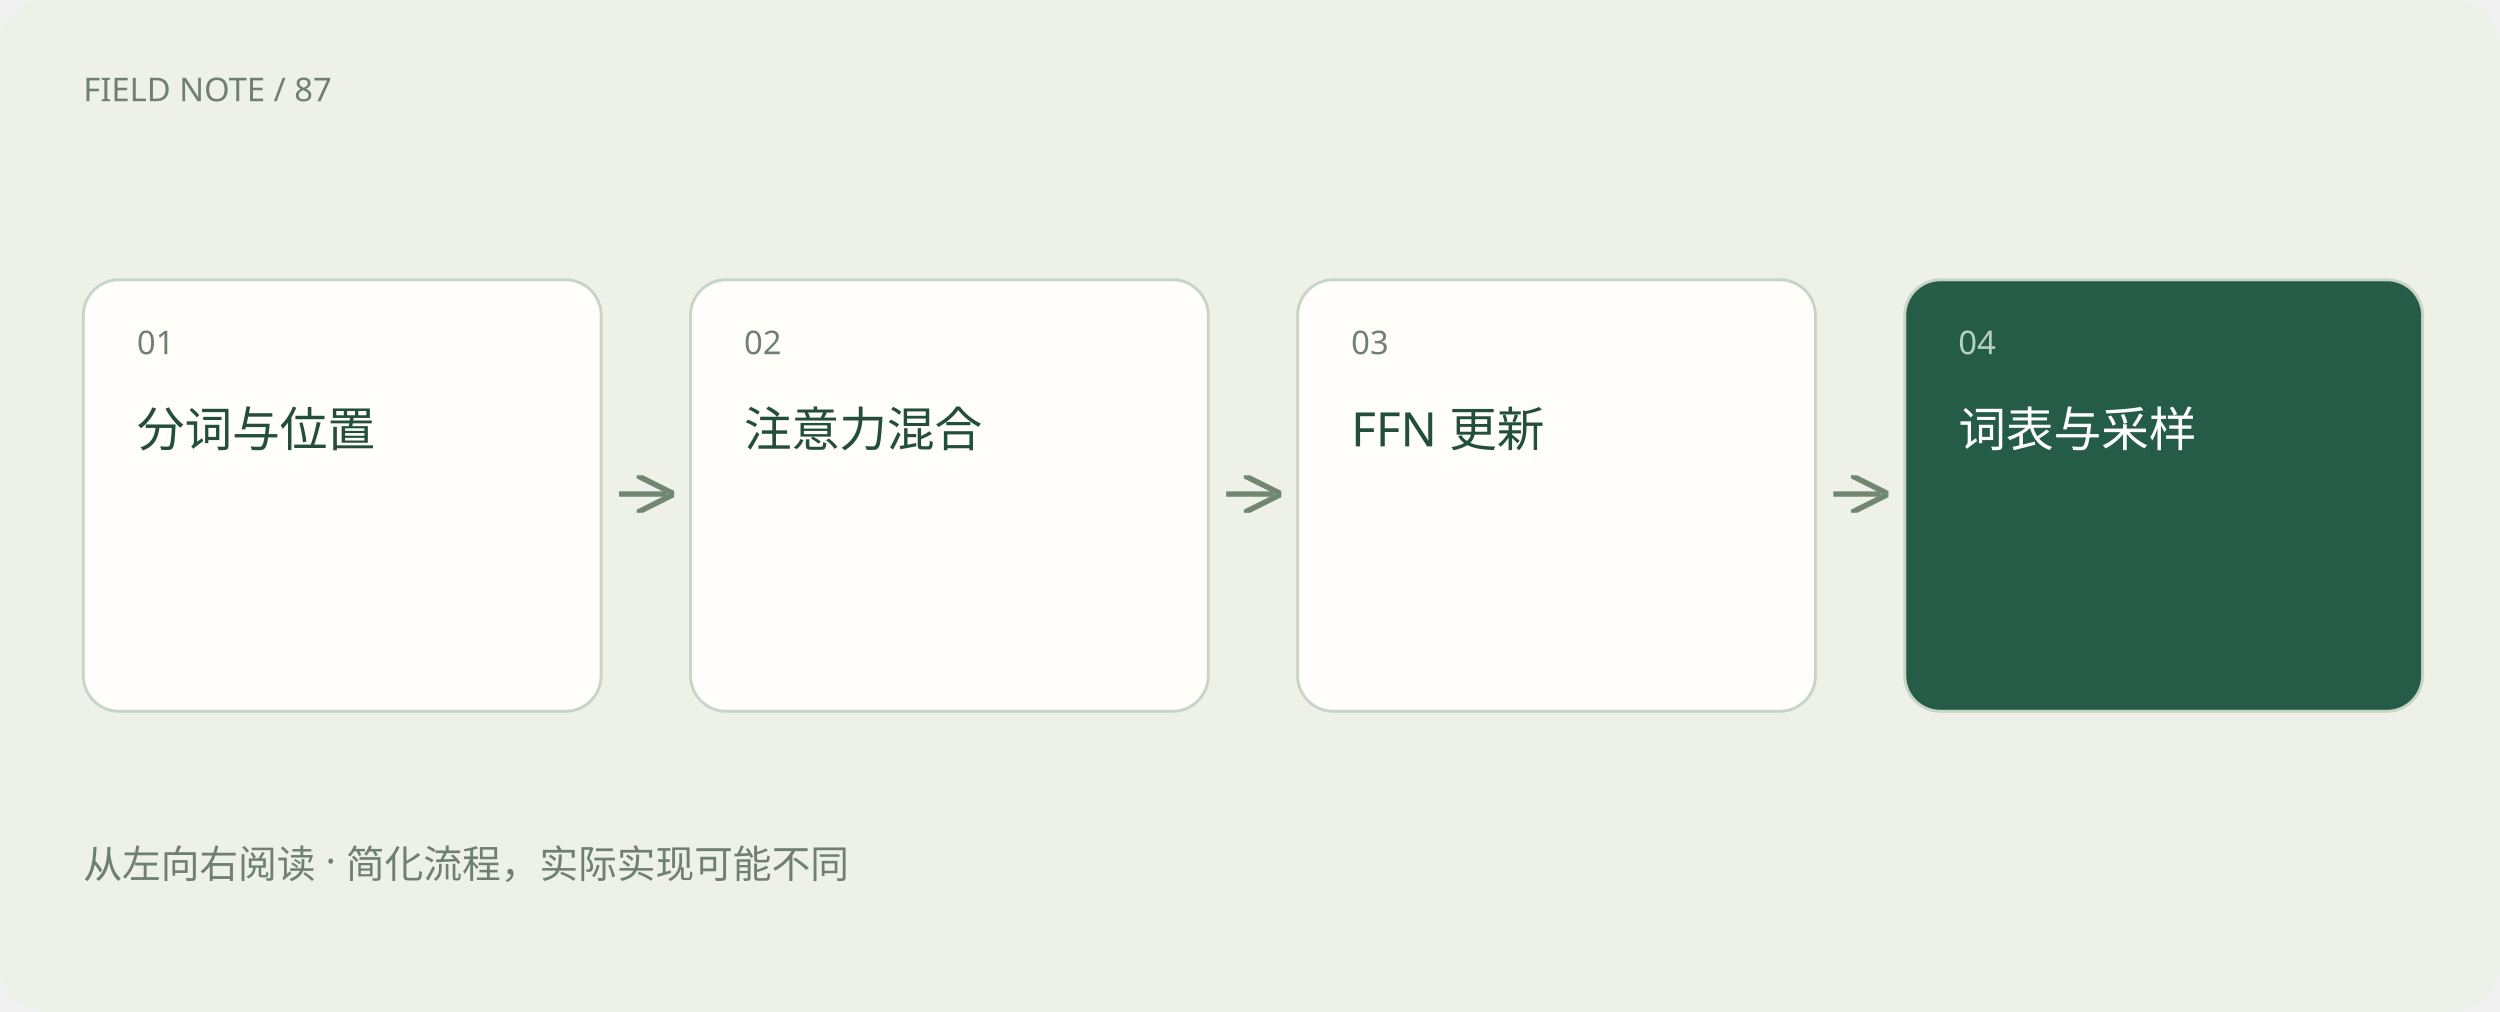
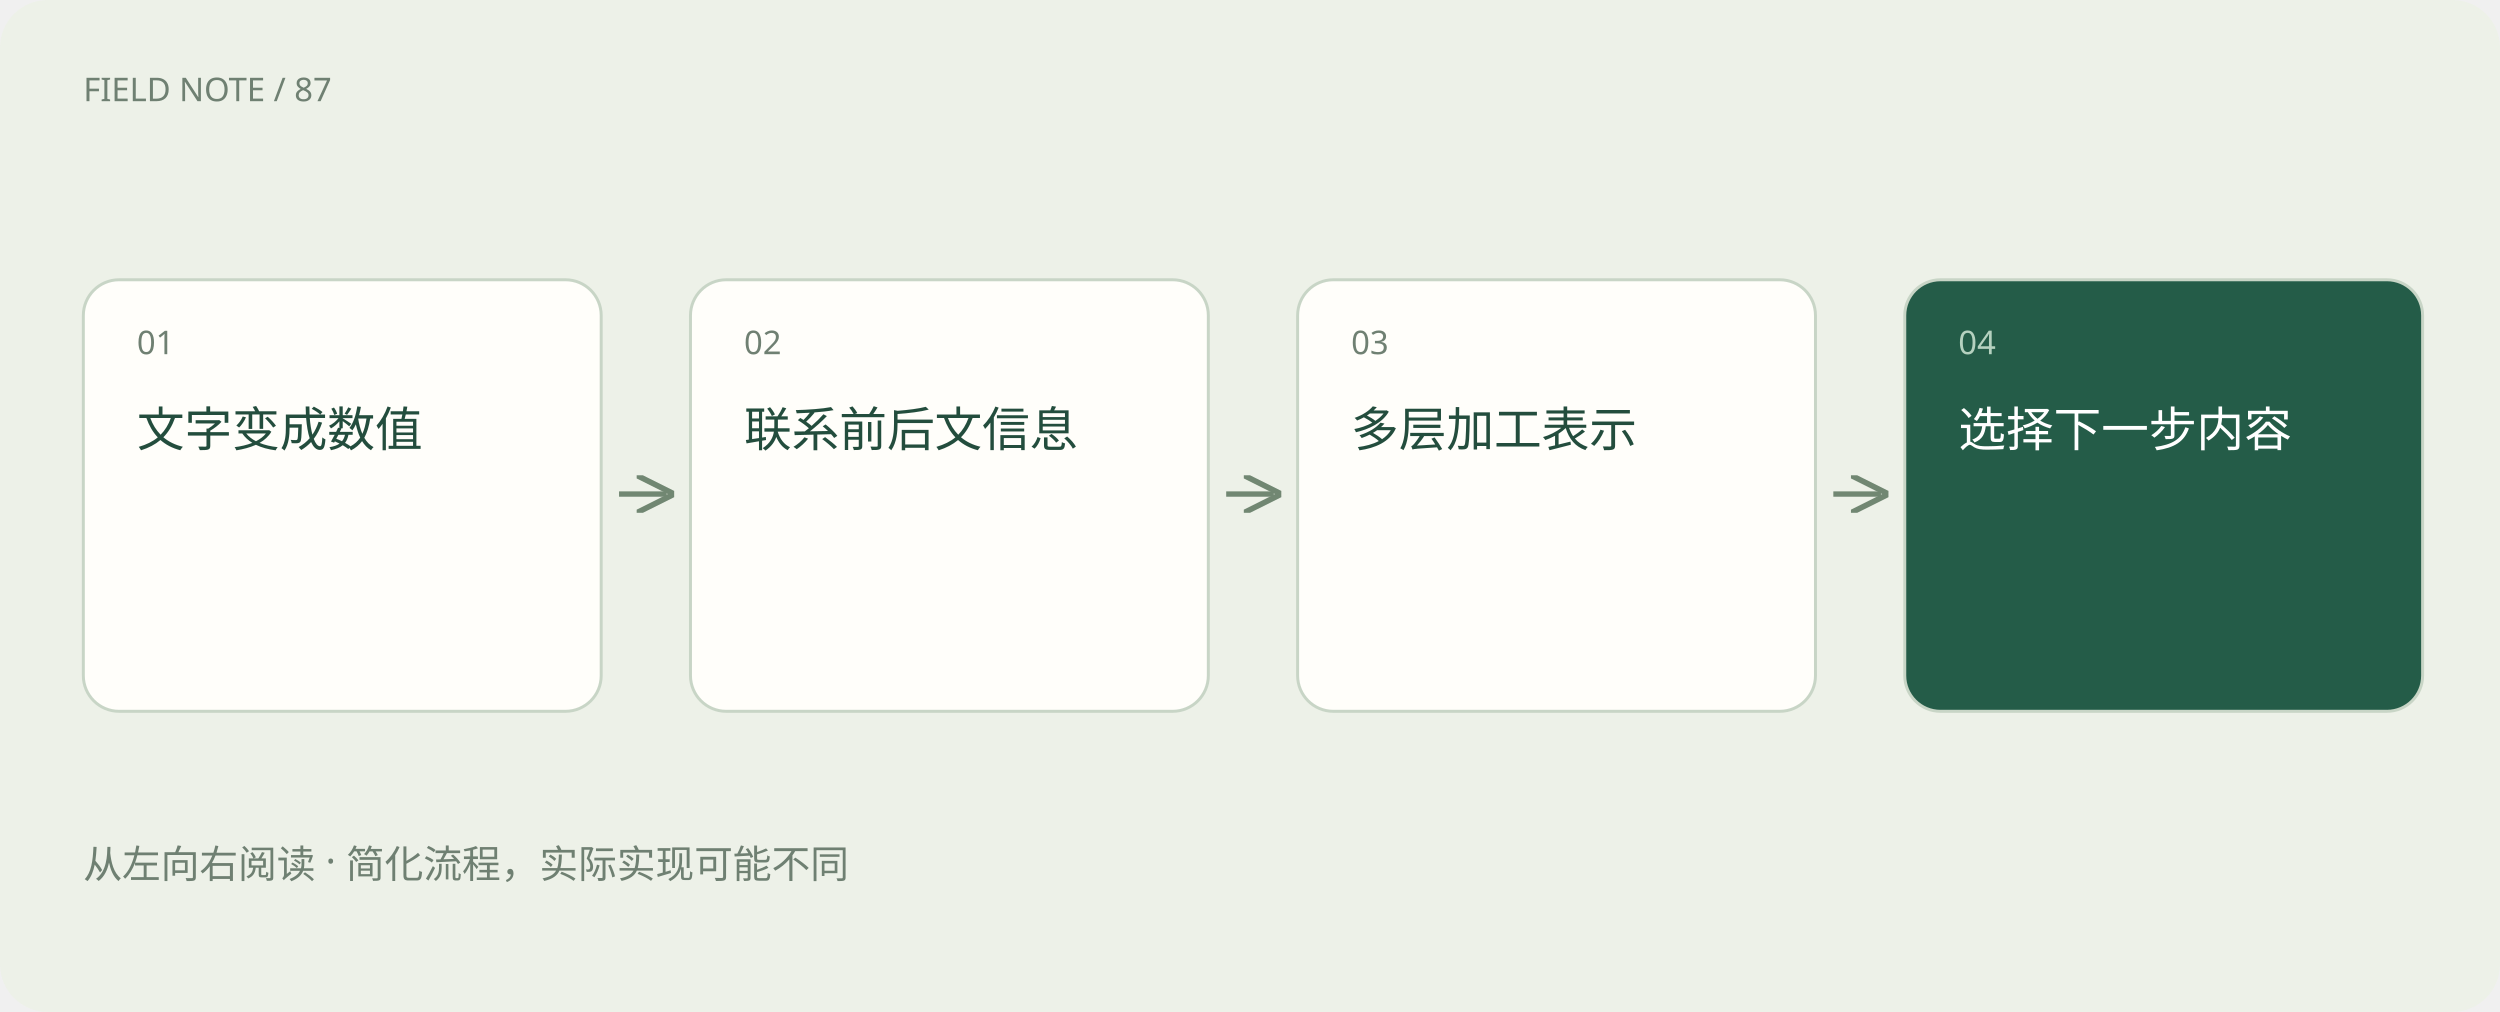
<svg xmlns="http://www.w3.org/2000/svg" viewBox="0 0 840 340" role="img" aria-labelledby="title desc">
  <defs>
    <marker id="arrow" viewBox="0 0 10 10" refX="8" refY="5" markerWidth="7" markerHeight="7" orient="auto">
      <path d="M0 0L10 5L0 10" fill="none" stroke="#718772" stroke-width="1.5" />
    </marker>
  </defs>
  <rect width="840" height="340" rx="16" fill="#edf1e8" />
  <g font-family="PingFang SC,Microsoft YaHei,sans-serif">
    <text x="28" y="34" text-anchor="start" fill="#6f8072" font-size="11">FIELD NOTE / 87</text>
    <rect x="28" y="94" width="174" height="145" rx="12" fill="#fffefa" stroke="#c8d5c6" />
    <text x="46" y="119" text-anchor="start" fill="#6f8072" font-size="11">01</text>
-     <text x="46" y="150" text-anchor="start" fill="#234d3d" font-size="16">分词与位置</text>
+     <text x="46" y="150" text-anchor="start" fill="#234d3d" font-size="16">文字变成数值</text>
    <path d="M208 166 H224" fill="none" stroke="#718772" stroke-width="1.8" marker-end="url(#arrow)" />
    <rect x="232" y="94" width="174" height="145" rx="12" fill="#fffefa" stroke="#c8d5c6" />
    <text x="250" y="119" text-anchor="start" fill="#6f8072" font-size="11">02</text>
-     <text x="250" y="150" text-anchor="start" fill="#234d3d" font-size="16">注意力混合</text>
+     <text x="250" y="150" text-anchor="start" fill="#234d3d" font-size="16">联系前后文信息</text>
    <path d="M412 166 H428" fill="none" stroke="#718772" stroke-width="1.8" marker-end="url(#arrow)" />
    <rect x="436" y="94" width="174" height="145" rx="12" fill="#fffefa" stroke="#c8d5c6" />
    <text x="454" y="119" text-anchor="start" fill="#6f8072" font-size="11">03</text>
-     <text x="454" y="150" text-anchor="start" fill="#234d3d" font-size="16">FFN 更新</text>
+     <text x="454" y="150" text-anchor="start" fill="#234d3d" font-size="16">多层加工表示</text>
    <path d="M616 166 H632" fill="none" stroke="#718772" stroke-width="1.8" marker-end="url(#arrow)" />
    <rect x="640" y="94" width="174" height="145" rx="12" fill="#245c48" stroke="#c8d5c6" />
    <text x="658" y="119" text-anchor="start" fill="#b5d1bf" font-size="11">04</text>
-     <text x="658" y="150" text-anchor="start" fill="#fff" font-size="16">词表与采样</text>
+     <text x="658" y="150" text-anchor="start" fill="#fff" font-size="16">选择下一步内容</text>
    <text x="28" y="295" text-anchor="start" fill="#6f8072" font-size="13">从左向右阅读 · 简化流程，实际实现可能不同</text>
  </g>
</svg>
